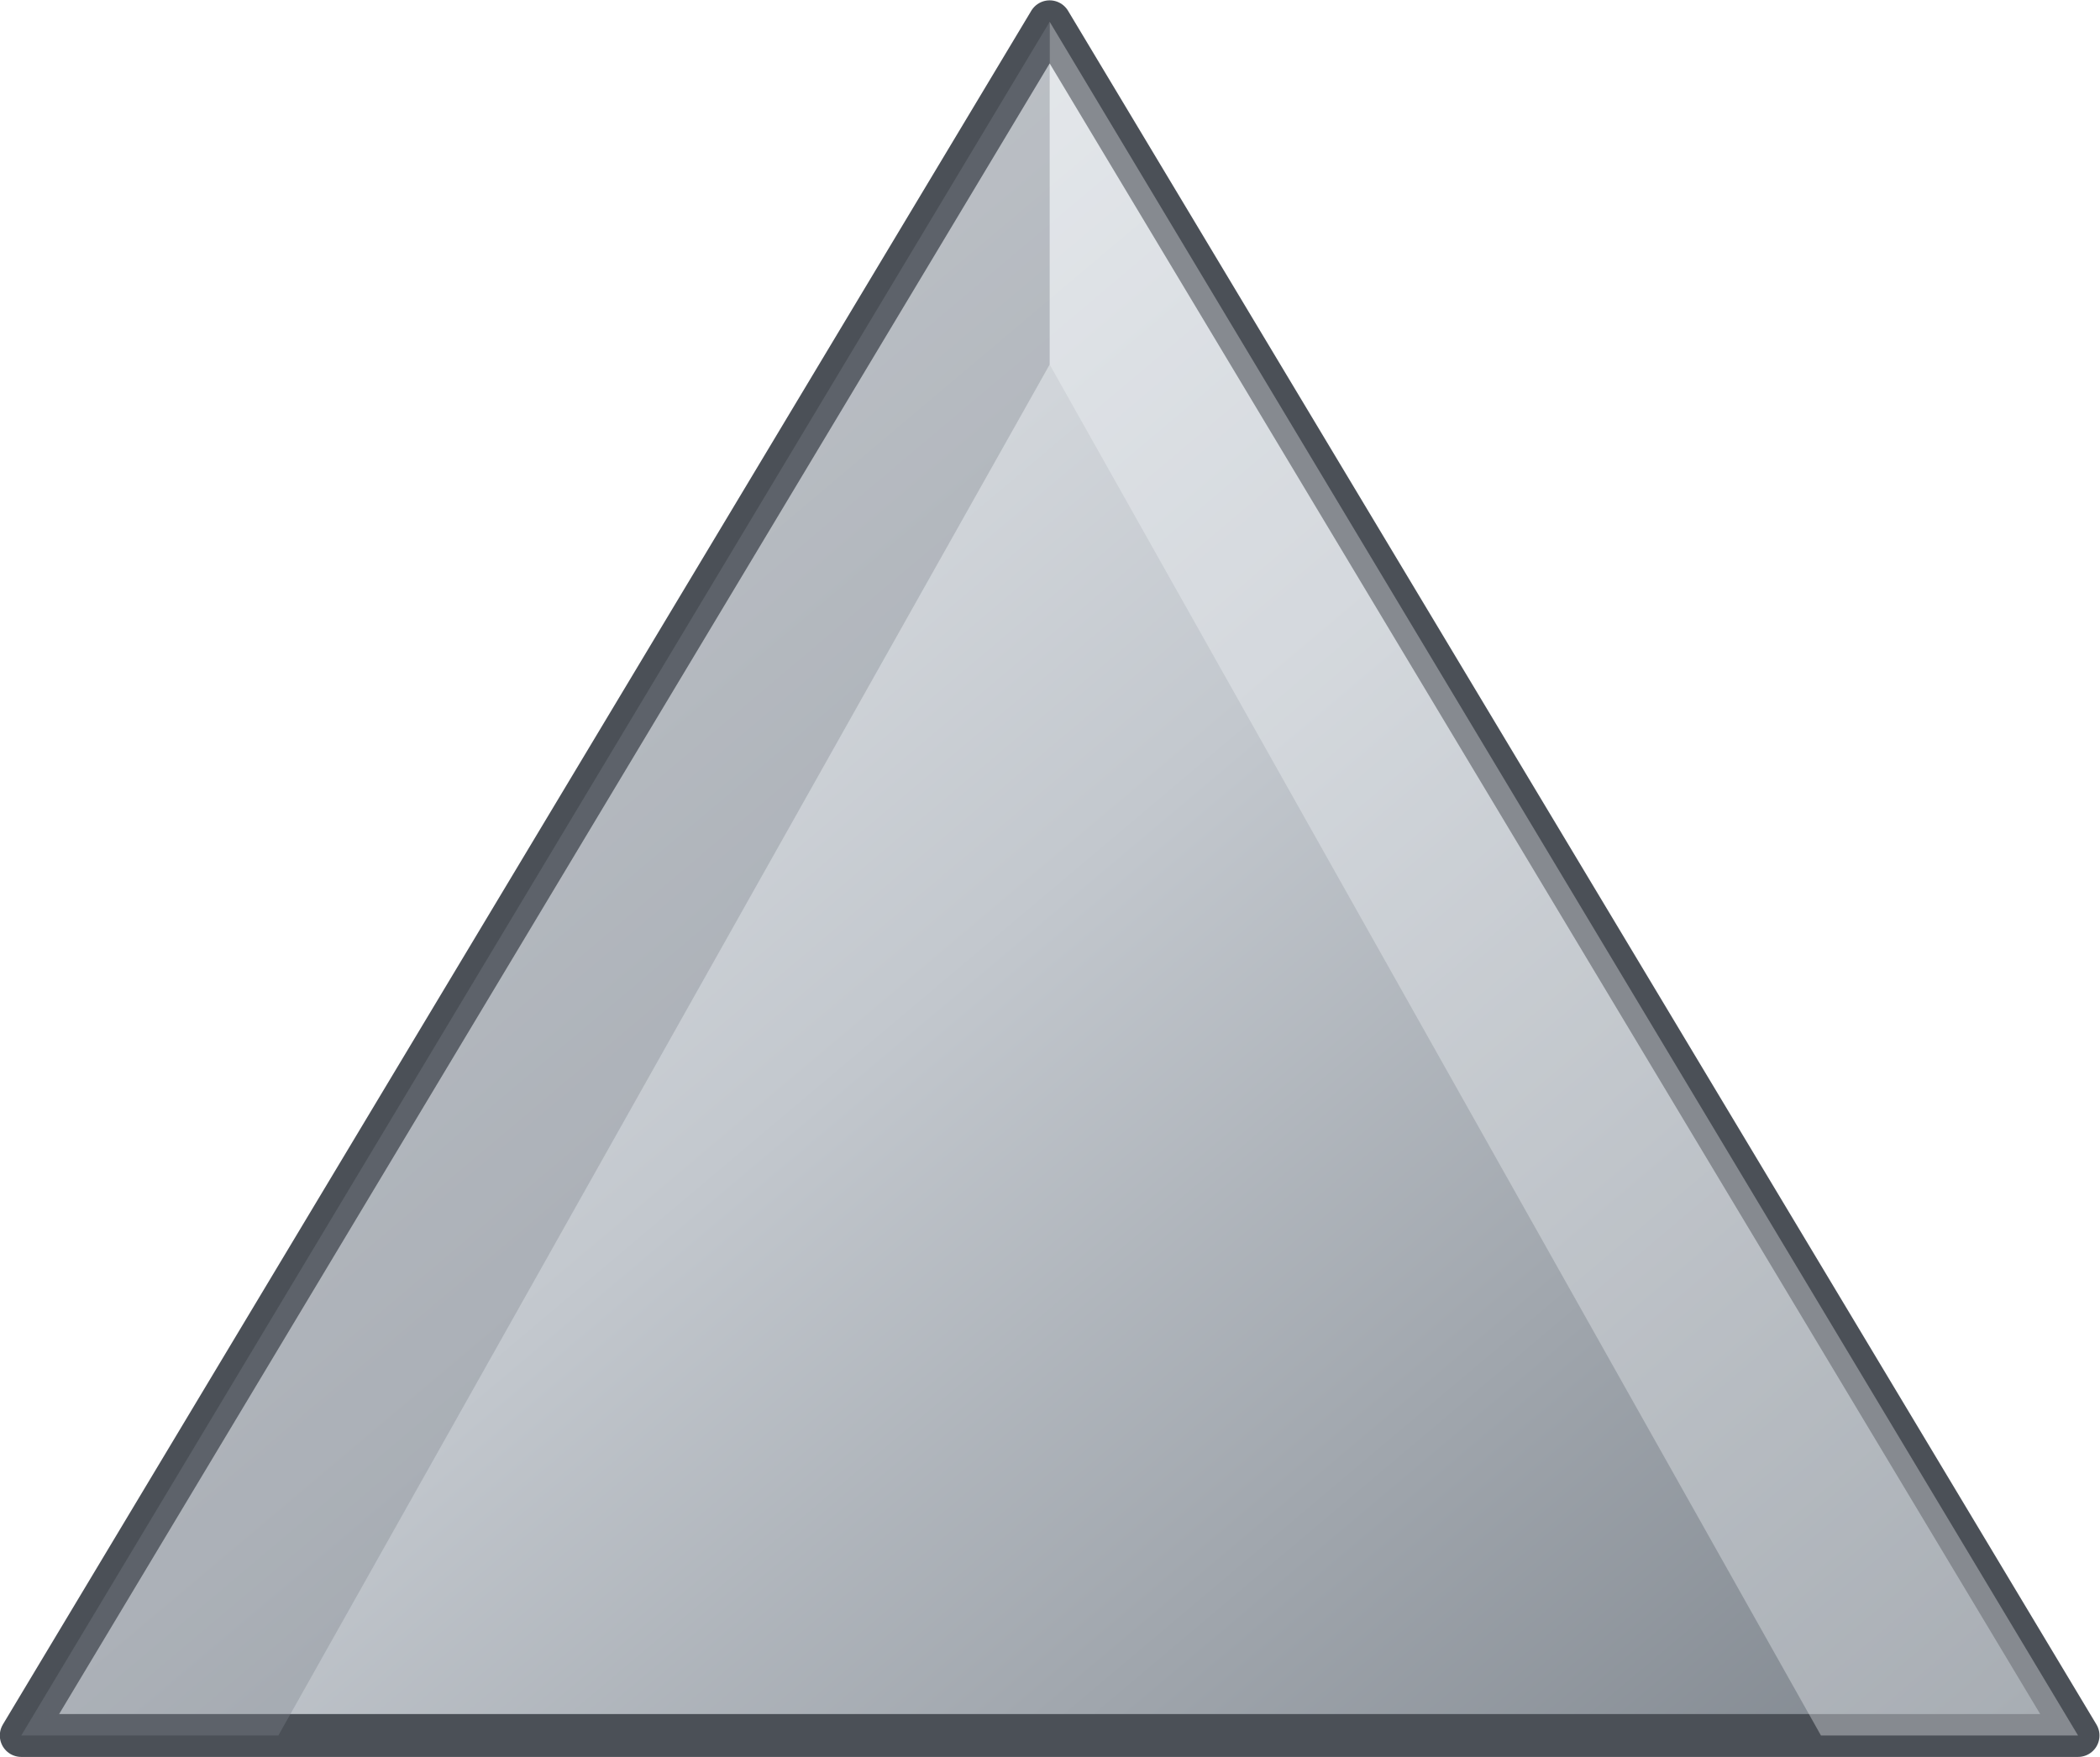
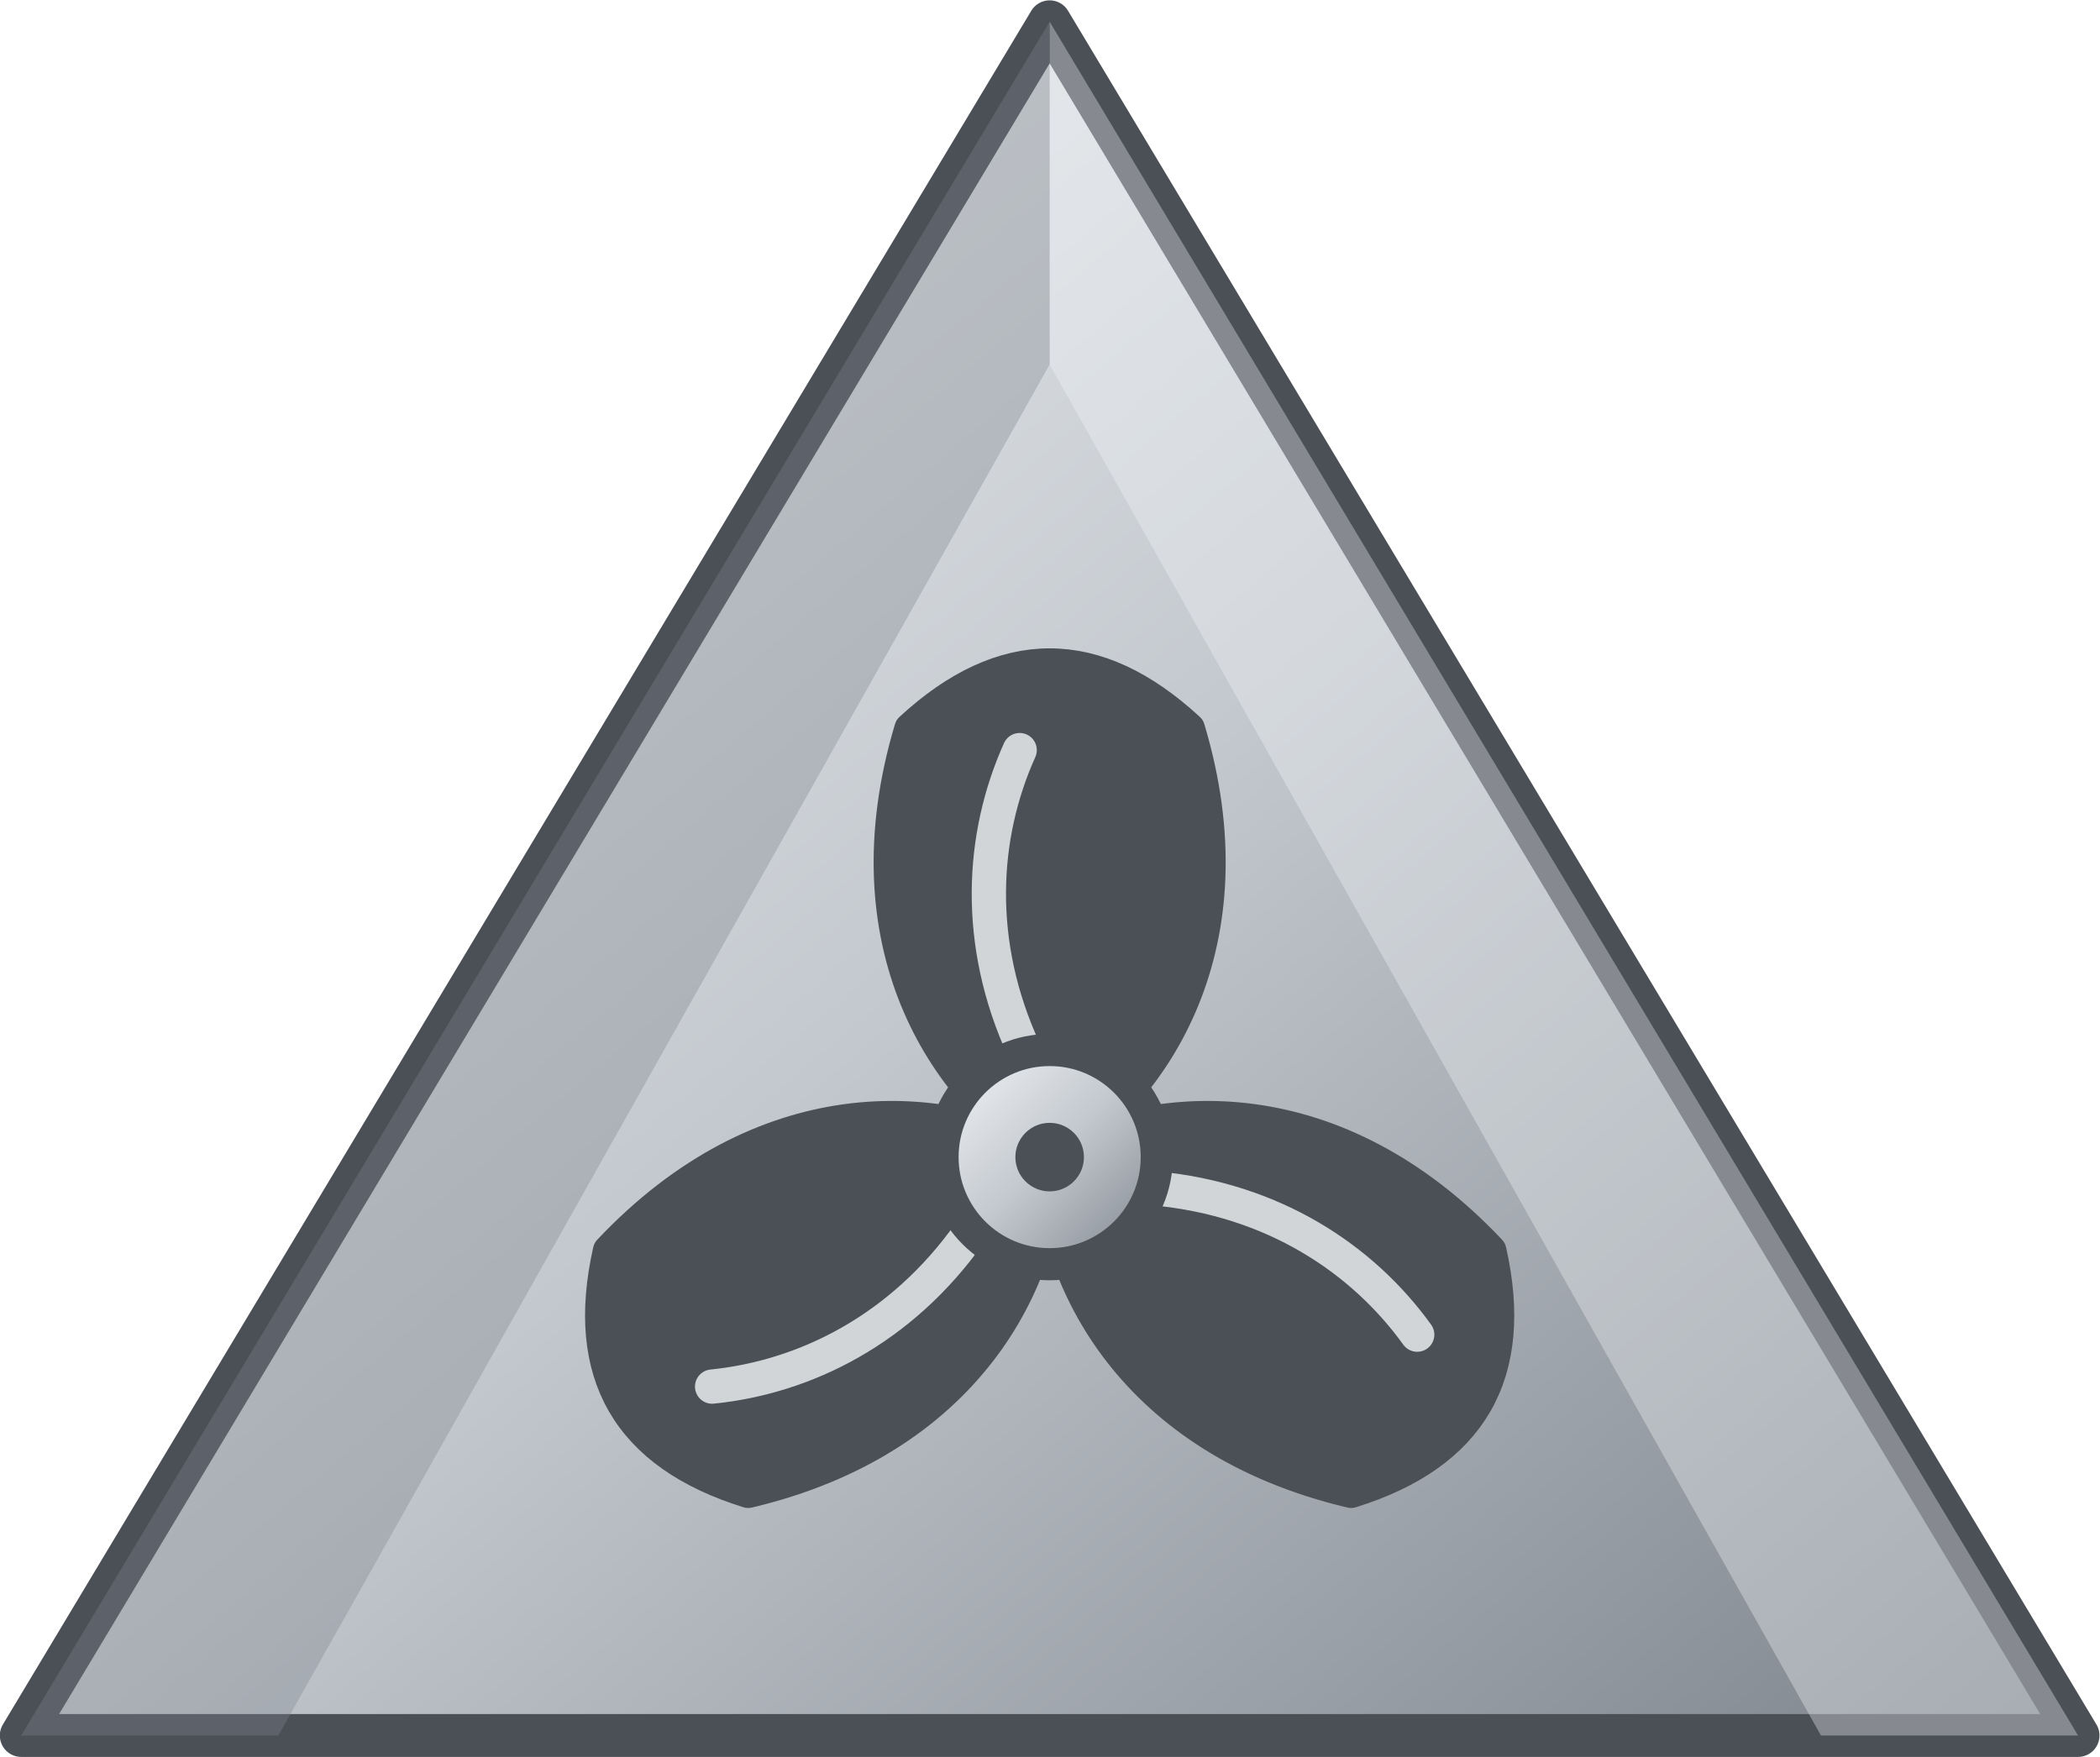
<svg xmlns="http://www.w3.org/2000/svg" width="0.306in" height="0.256in" viewBox="0 0 30.63 25.62" data-asset-id="device-clasp-silver" data-source="original" data-units="0.01in">
  <defs>
    <linearGradient id="device-clasp-silver__grad" x1="0" y1="0" x2="1" y2="1">
      <stop offset="0" stop-color="#f4f6f8" />
      <stop offset=".5" stop-color="#c3c8ce" />
      <stop offset="1" stop-color="#7d848c" />
    </linearGradient>
  </defs>
  <g id="device-clasp-silver__geometry" transform="translate(-3.44 -5.31) scale(0.3125)">
    <polygon points="60,18 108,98 12,98" fill="url(#device-clasp-silver__grad)" stroke="#4b5057" stroke-width="2" stroke-linejoin="round" />
    <polygon points="60,18 108,98 96,98 60,34" fill="#f4f6f8" opacity=".35" />
    <polygon points="60,18 12,98 24,98 60,34" fill="#7d848c" opacity=".35" />
+     <g transform="translate(60 71) rotate(0)">
+       <path d="M0,0 C-5,-3 -9.5,-10 -6.5,-20 Q0,-26 6.5,-20 C9.5,-10 5,-3 0,0 Z" fill="#4b5057" stroke="#4b5057" stroke-width="1.5" stroke-linejoin="round" />
+       <path d="M-1.2,-5 C-3.5,-10 -3.2,-15 -1.4,-19" fill="none" stroke="#f4f6f8" stroke-width="1.6" stroke-linecap="round" opacity=".8" />
+     </g>
+     <g transform="translate(60 71) rotate(120)">
+       <path d="M0,0 C-5,-3 -9.5,-10 -6.5,-20 Q0,-26 6.5,-20 C9.5,-10 5,-3 0,0 Z" fill="#4b5057" stroke="#4b5057" stroke-width="1.5" stroke-linejoin="round" />
+       <path d="M-1.2,-5 C-3.5,-10 -3.2,-15 -1.4,-19" fill="none" stroke="#f4f6f8" stroke-width="1.6" stroke-linecap="round" opacity=".8" />
+     </g>
+     <g transform="translate(60 71) rotate(240)">
+       <path d="M0,0 C-5,-3 -9.5,-10 -6.5,-20 Q0,-26 6.5,-20 C9.5,-10 5,-3 0,0 Z" fill="#4b5057" stroke="#4b5057" stroke-width="1.5" stroke-linejoin="round" />
+       <path d="M-1.2,-5 C-3.5,-10 -3.2,-15 -1.4,-19" fill="none" stroke="#f4f6f8" stroke-width="1.6" stroke-linecap="round" opacity=".8" />
+     </g>
+     <circle cx="60" cy="71" r="5" fill="url(#device-clasp-silver__grad)" stroke="#4b5057" stroke-width="1.5" />
+     <circle cx="60" cy="71" r="1.6" fill="#4b5057" />
  </g>
</svg>
